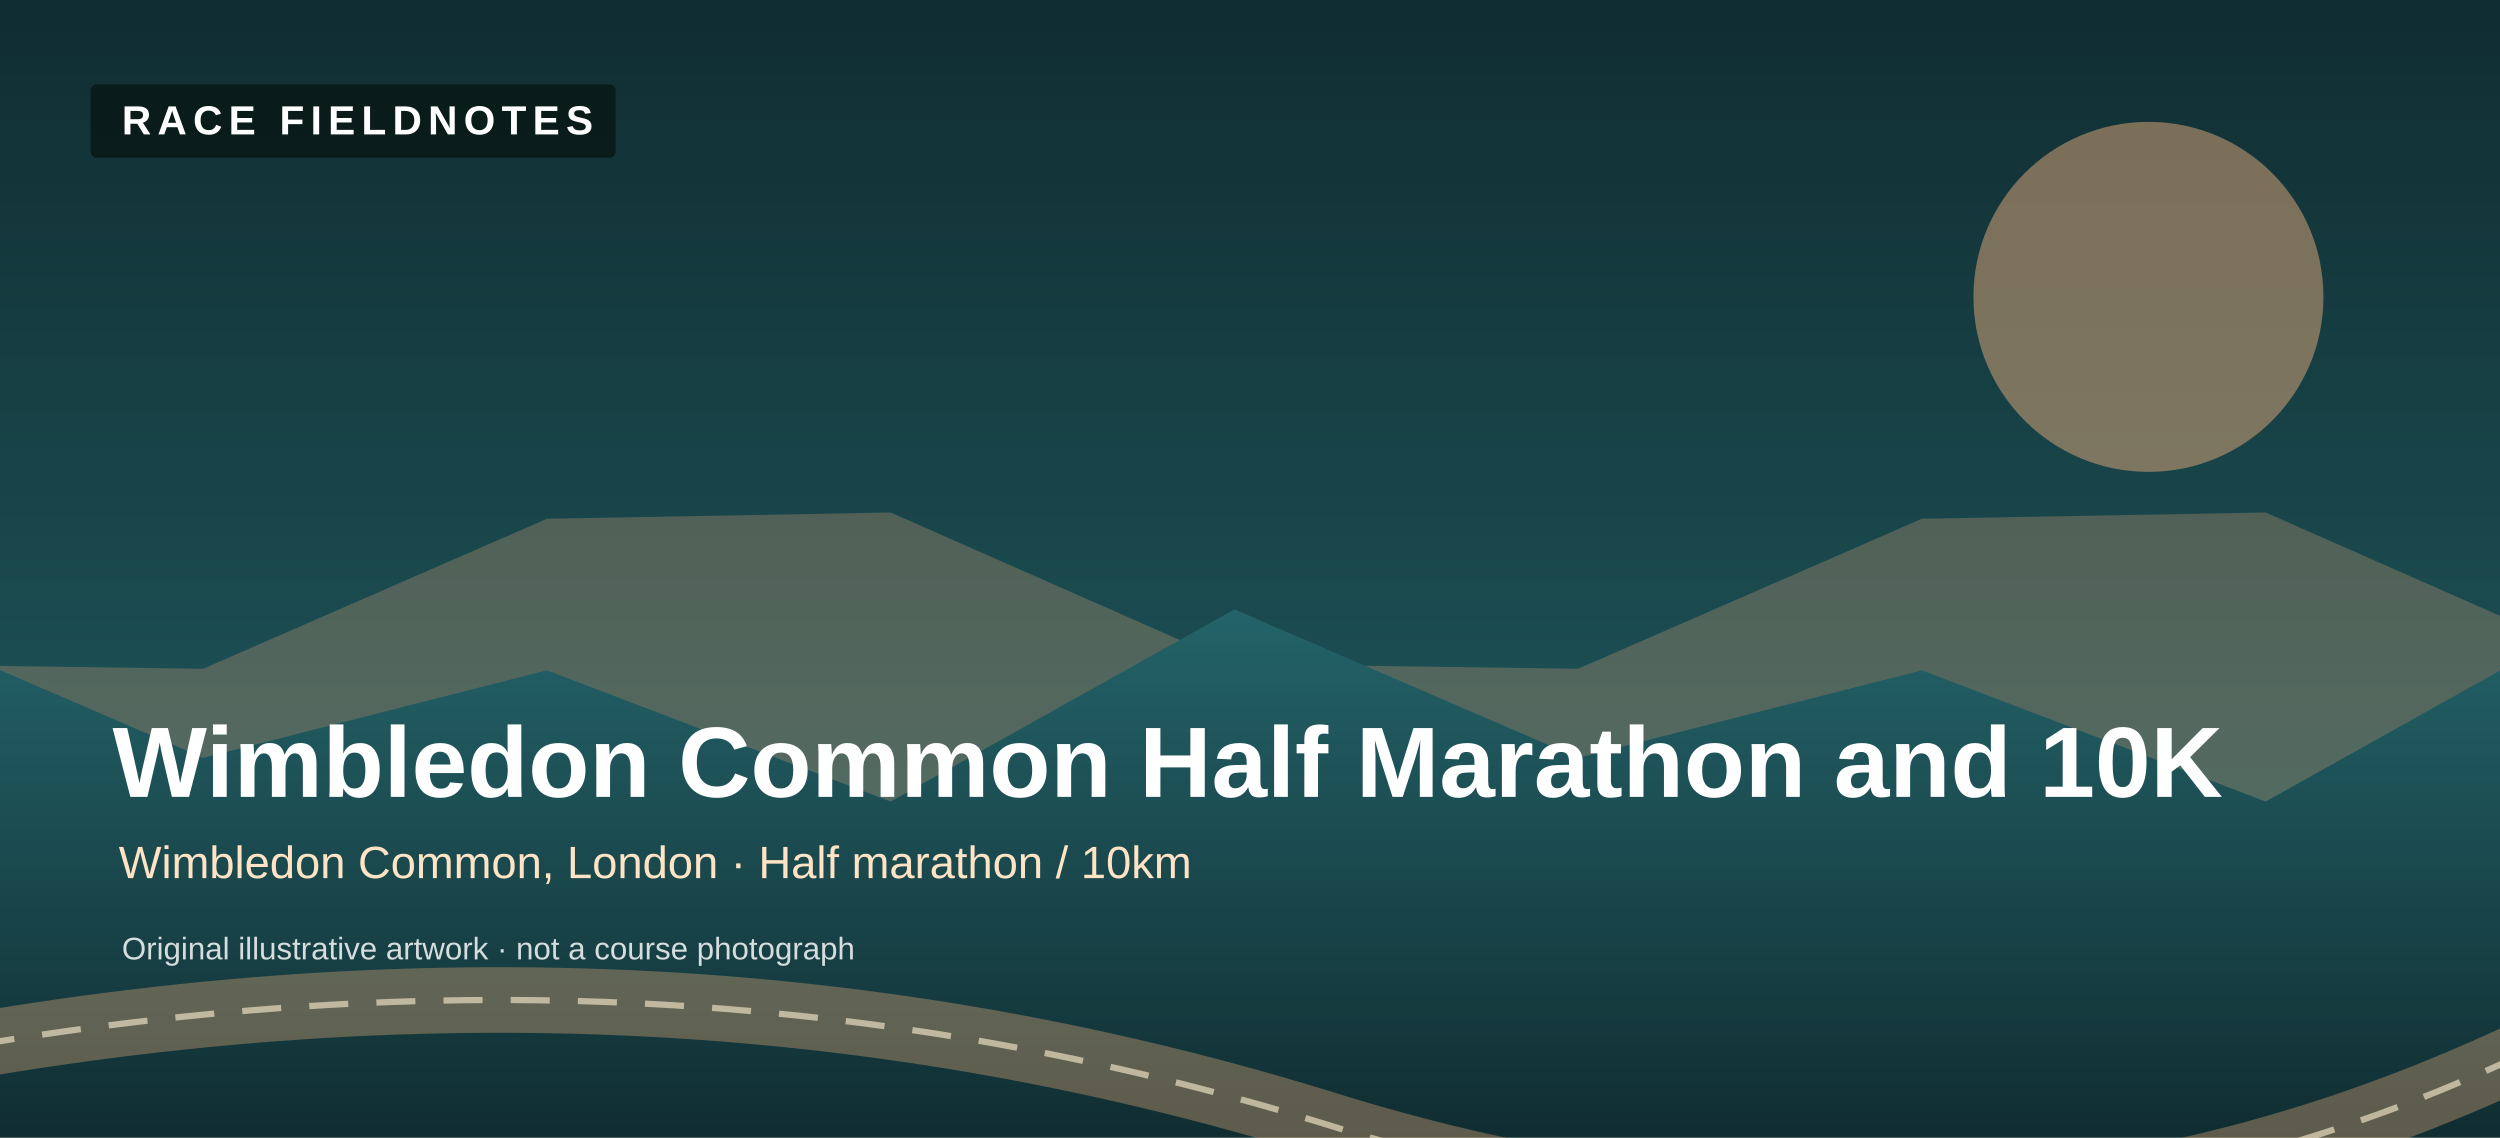
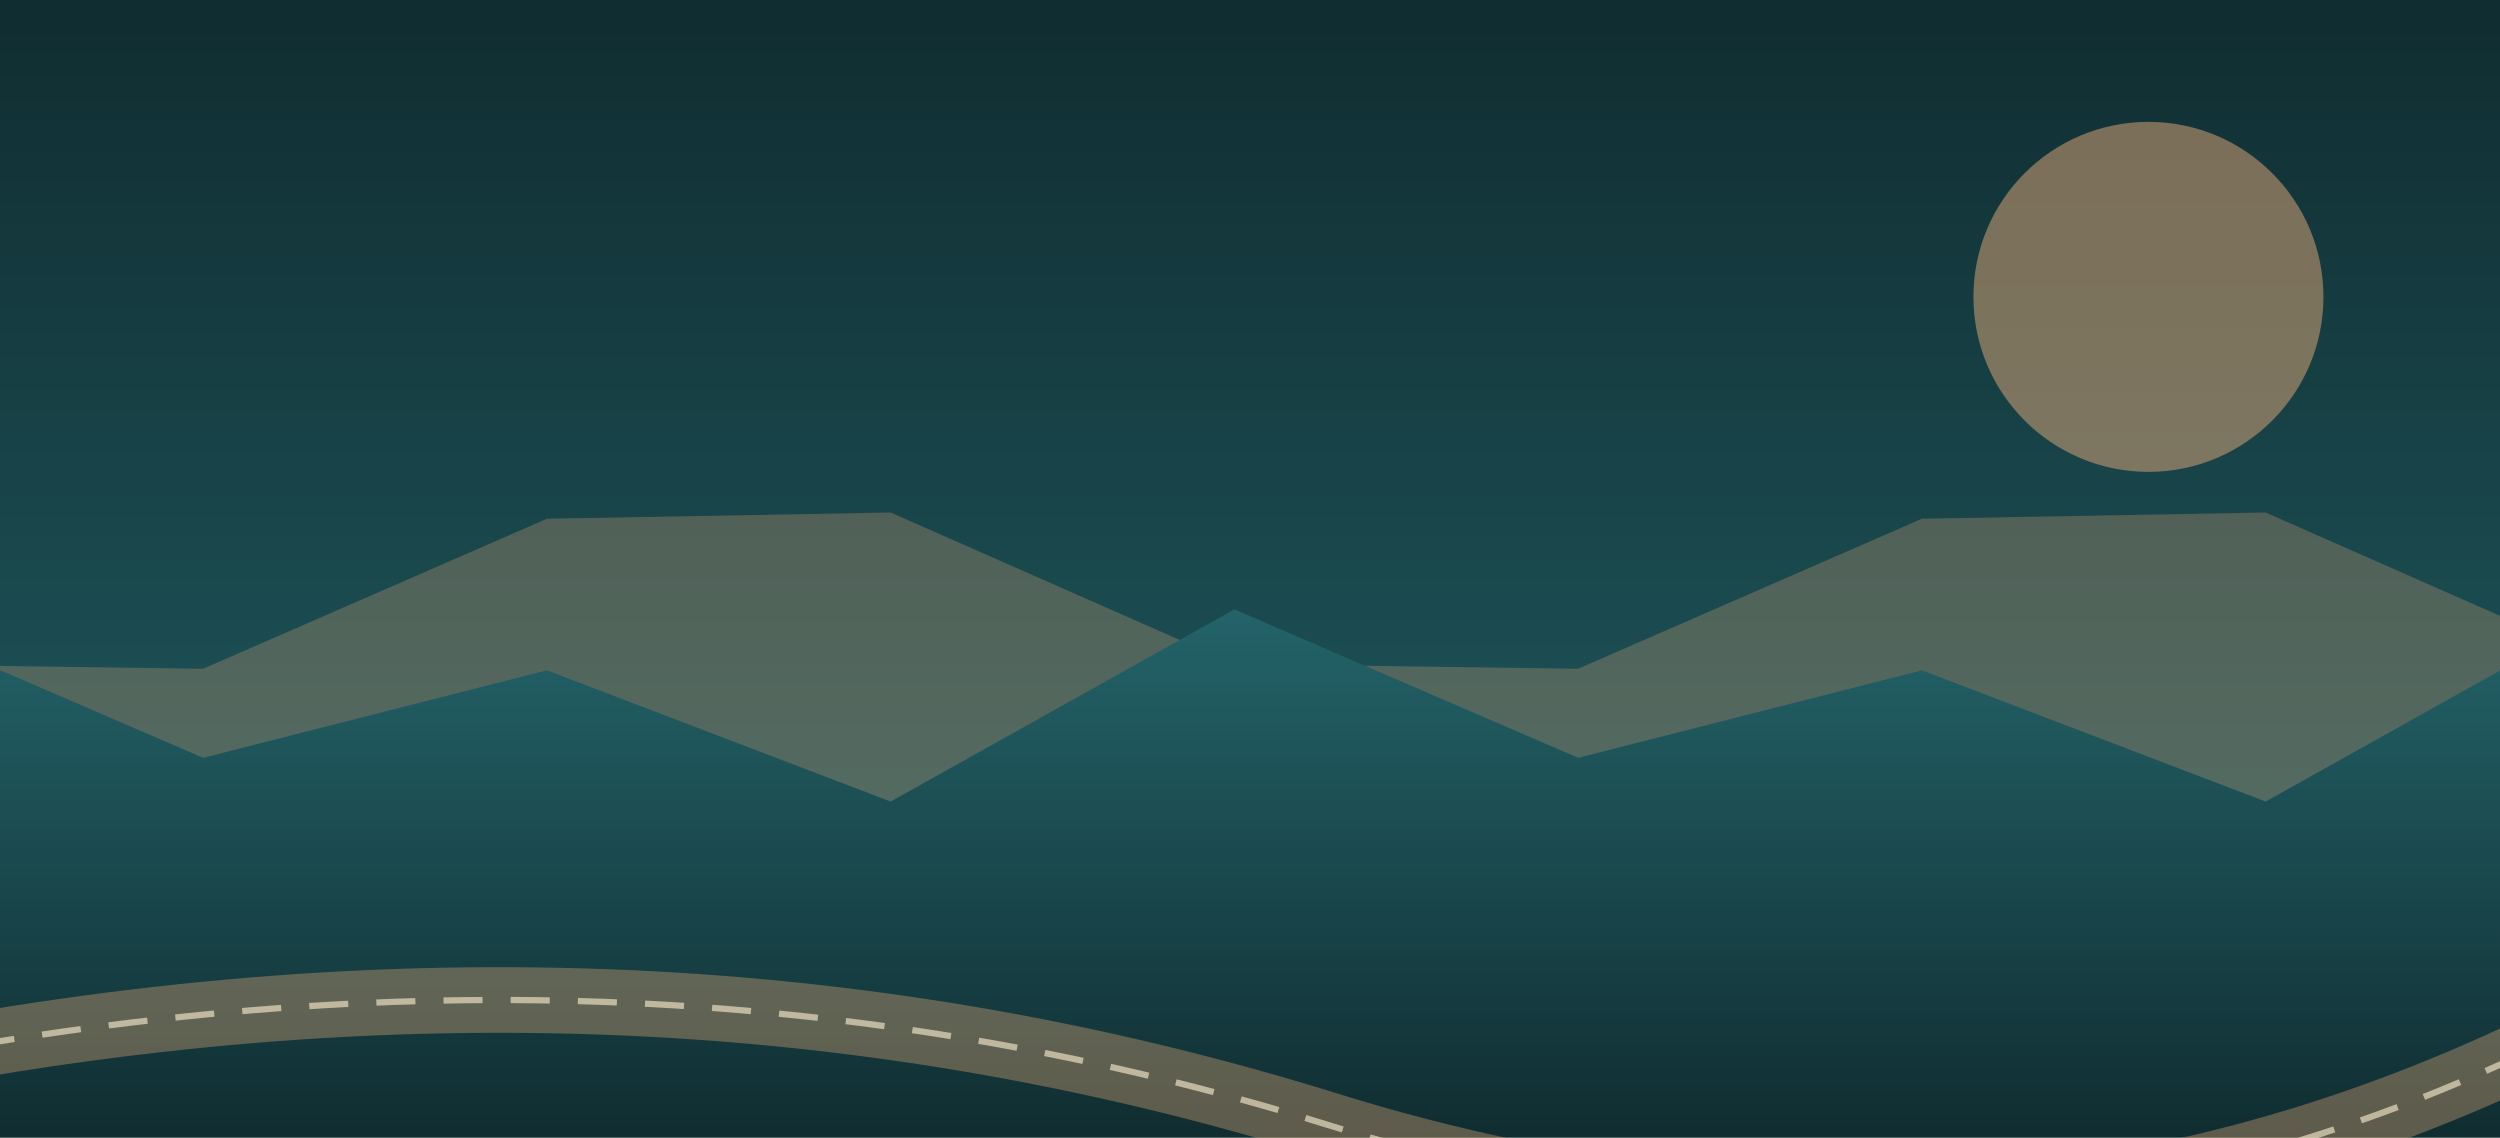
<svg xmlns="http://www.w3.org/2000/svg" width="1600" height="728" viewBox="0 0 1600 728" role="img" aria-label="Illustrated landscape for Wimbledon Common Half Marathon and 10K">
  <defs>
    <linearGradient id="sky" x2="0" y2="1">
      <stop stop-color="#102d31" />
      <stop offset="1" stop-color="#236369" />
    </linearGradient>
    <linearGradient id="land" x2="0" y2="1">
      <stop stop-color="#236369" />
      <stop offset="1" stop-color="#102d31" />
    </linearGradient>
  </defs>
  <rect width="1600" height="728" fill="url(#sky)" />
  <circle cx="1375" cy="190" r="112" fill="#d2a174" opacity=".55" />
  <path d="M0 455 L-90,425 130,428 350,332 570,328 790,425 1010,428 1230,332 1450,328 1670,425 L1600 520 L1600 728 H0Z" fill="#d2a174" opacity=".3" />
  <path d="M0 560 L-90,390 130,485 350,429 570,513 790,390 1010,485 1230,429 1450,513 1670,390 L1600 560 L1600 728 H0Z" fill="url(#land)" />
  <path d="M-100 685 Q400 580 850 720 T1700 630" fill="none" stroke="#d2a174" stroke-width="42" opacity=".4" />
  <path d="M-100 685 Q400 580 850 720 T1700 630" fill="none" stroke="#f2e7ca" stroke-width="4" opacity=".65" stroke-dasharray="25 18" />
-   <rect x="58" y="54" width="336" height="47" rx="4" fill="#07140f" opacity=".72" />
-   <text x="78" y="86" fill="#fff" font-family="Arial,sans-serif" font-size="26" font-weight="700" letter-spacing="4">RACE FIELDNOTES</text>
-   <text x="72" y="510" fill="#fff" font-family="Arial,sans-serif" font-size="64" font-weight="700" textLength="1450" lengthAdjust="spacingAndGlyphs">Wimbledon Common Half Marathon and 10K</text>
-   <text x="76" y="562" fill="#ffe3c5" font-family="Arial,sans-serif" font-size="29">Wimbledon Common, London · Half marathon / 10km</text>
-   <text x="78" y="614" fill="#fff" font-family="Arial,sans-serif" font-size="20" opacity=".82">Original illustrative artwork · not a course photograph</text>
</svg>
